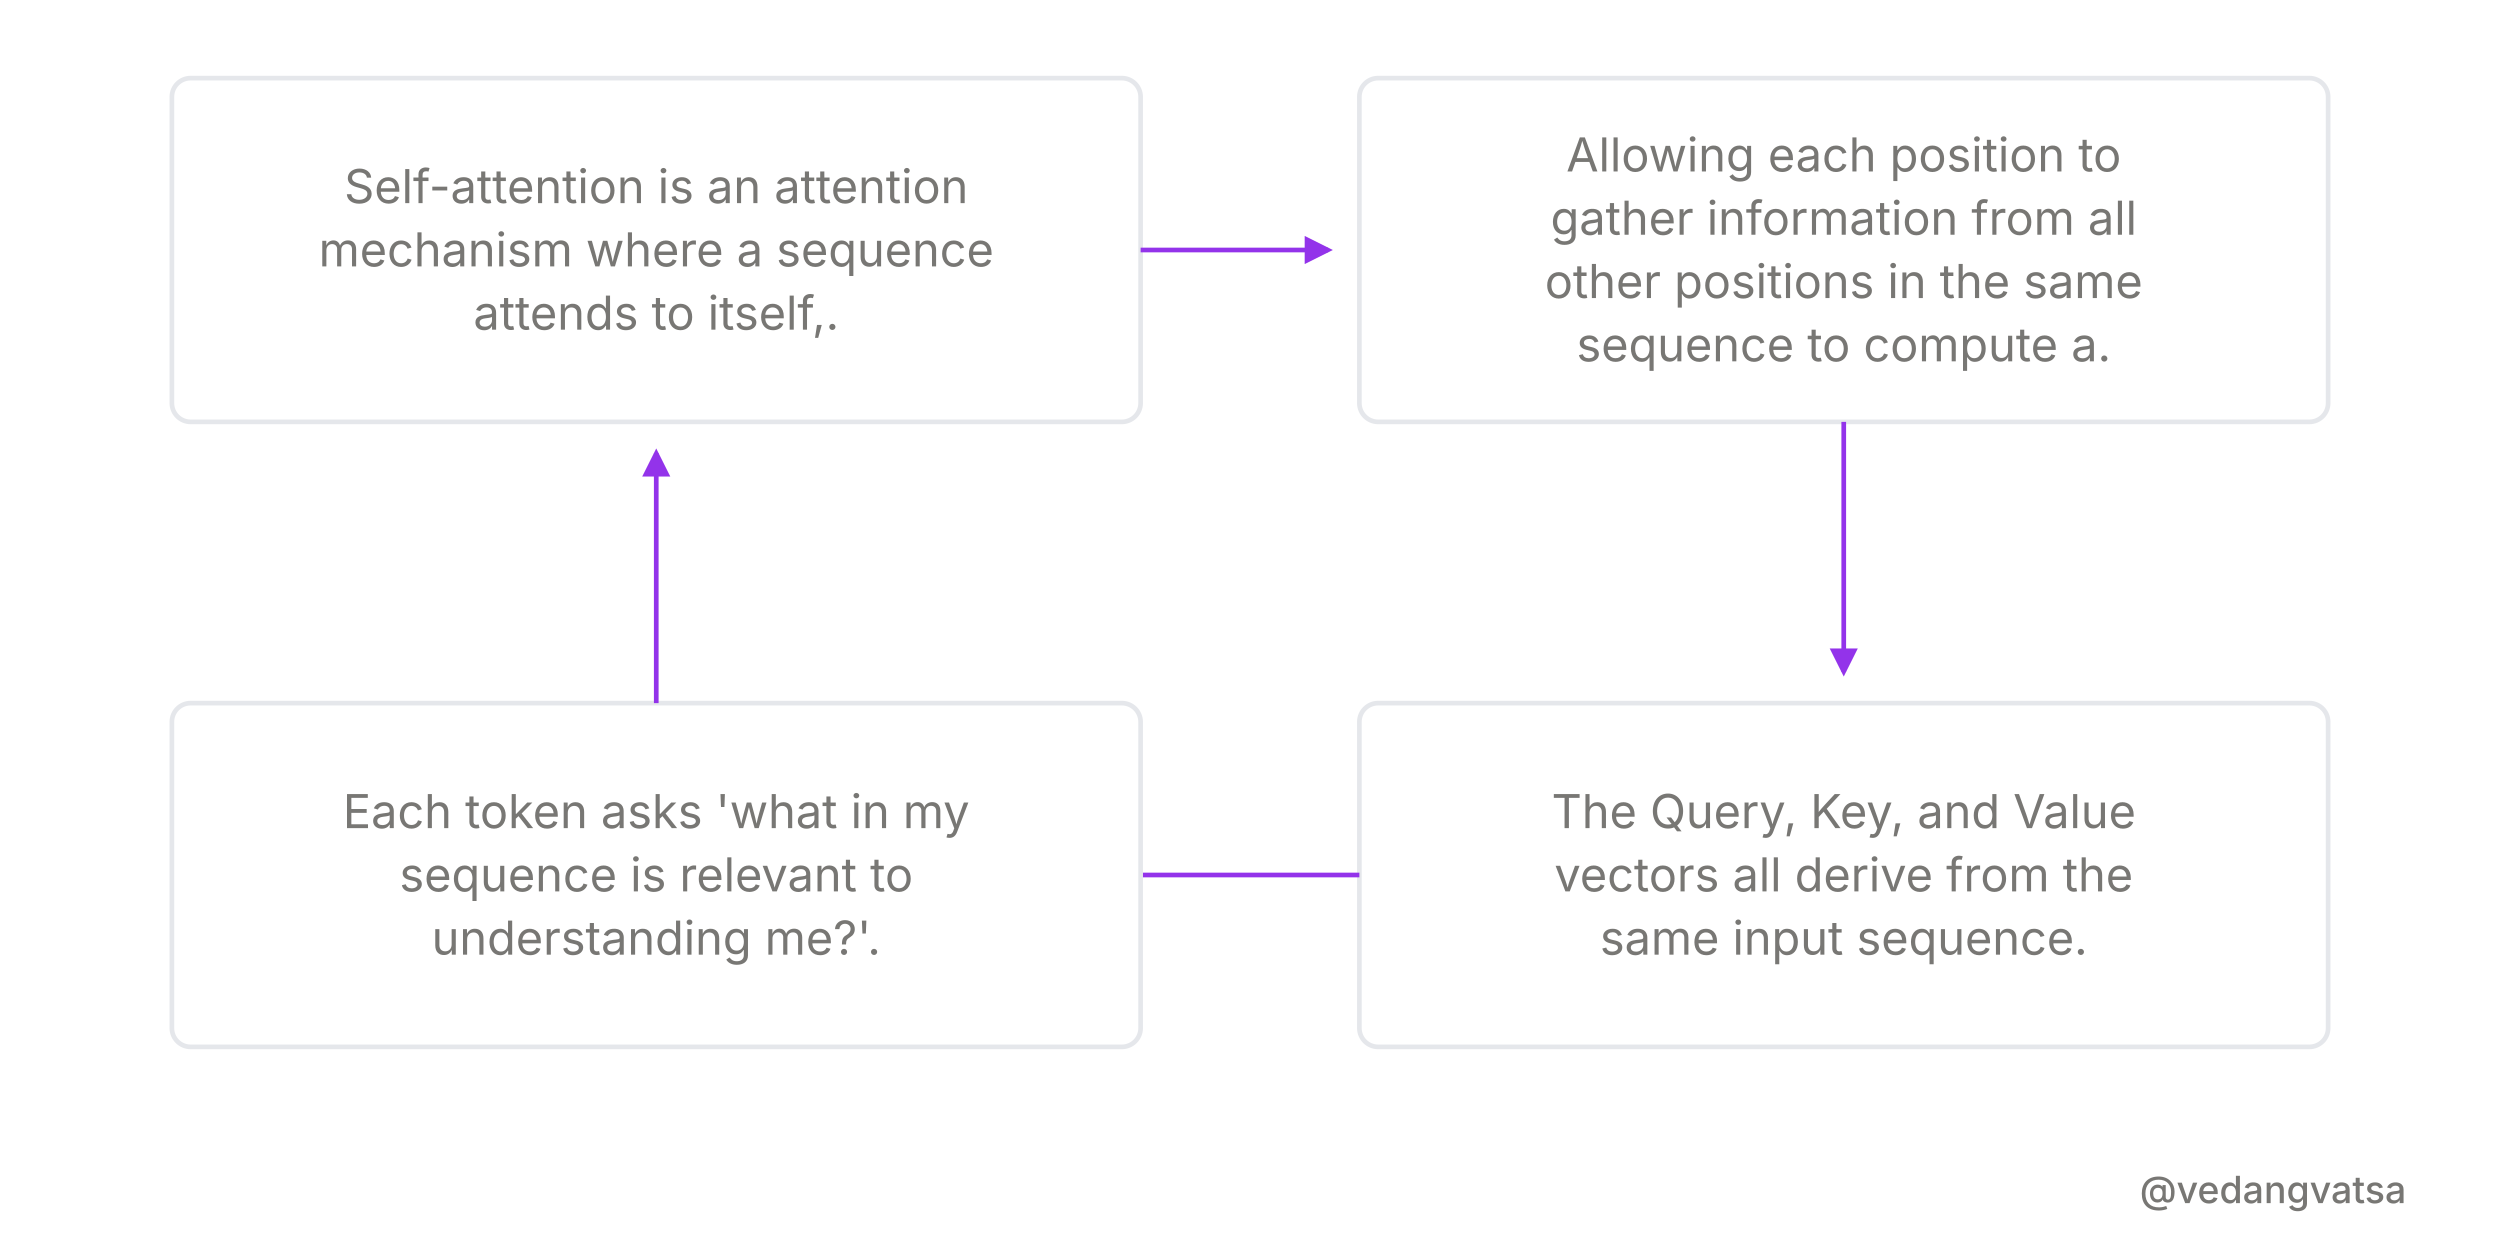
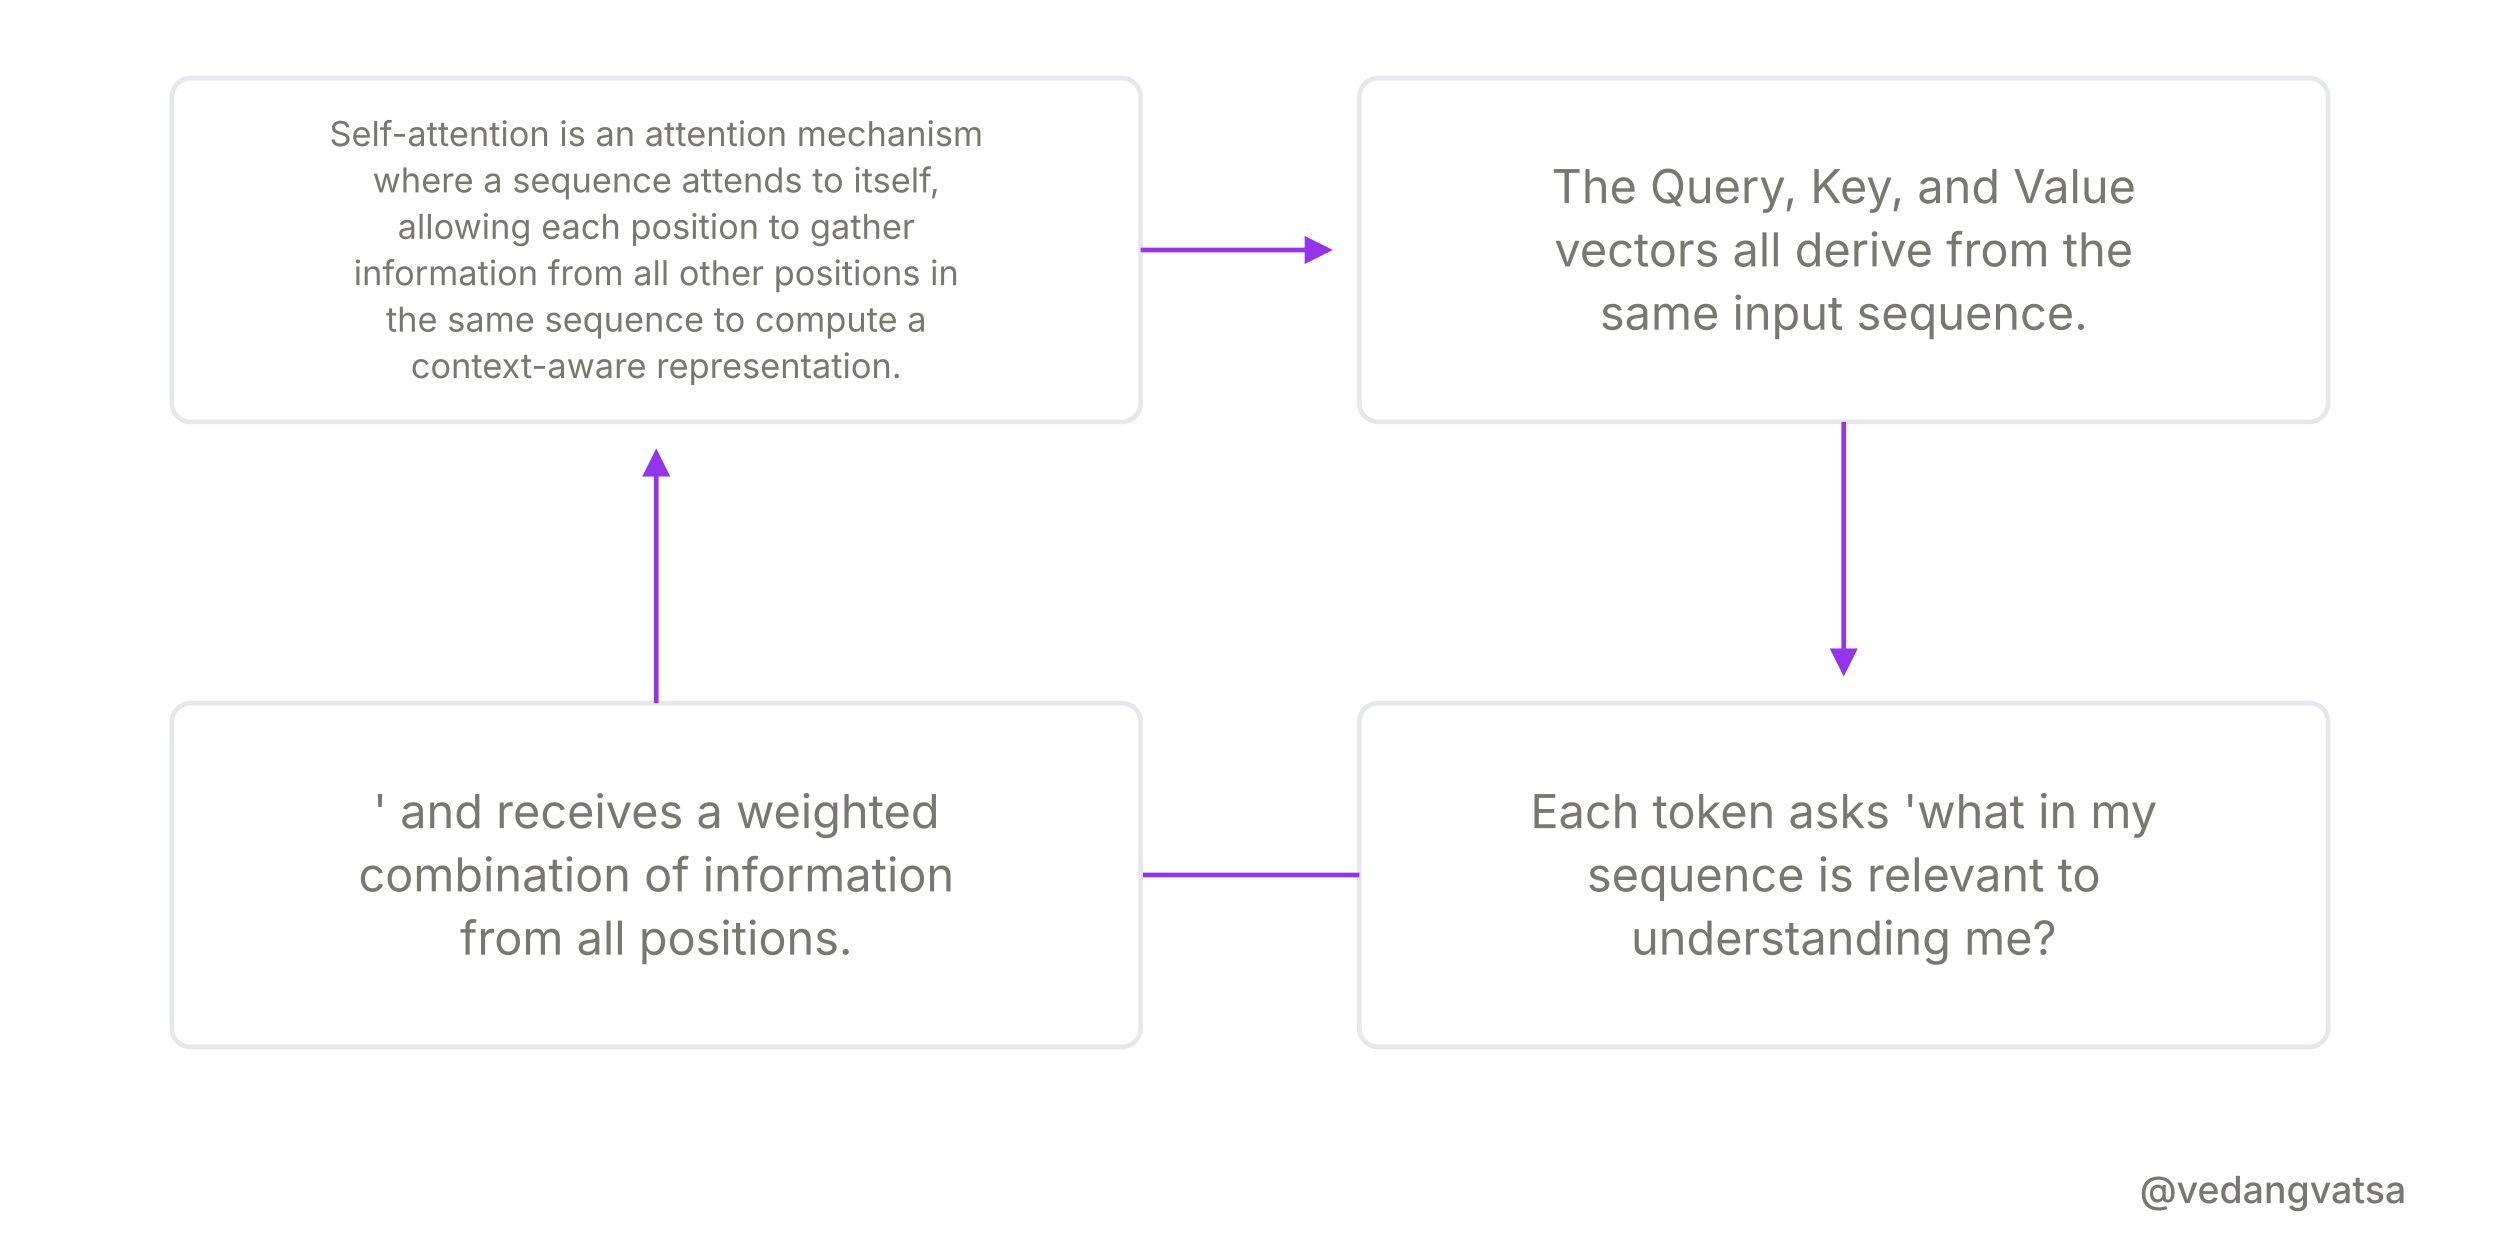
<svg xmlns="http://www.w3.org/2000/svg" viewBox="0 0 800 400" width="800" height="400" style="background-color:#ffffff">
  <defs>
    <marker id="arrow" markerWidth="6" markerHeight="6" refX="5" refY="3" orient="auto">
      <path d="M 0 0 L 6 3 L 0 6 z" fill="#9333ea" />
    </marker>
  </defs>
  <rect width="800" height="400" fill="#ffffff" />
  <g>
    <rect x="55" y="25" width="310" height="110" rx="6" fill="#ffffff" stroke="#e5e7eb" stroke-width="1.5" />
-     <text x="210" y="65" font-family="'Inter',sans-serif" font-weight="400" font-size="15" fill="#787774" text-anchor="middle">Self-attention is an attention</text>
-     <text x="210" y="85.25" font-family="'Inter',sans-serif" font-weight="400" font-size="15" fill="#787774" text-anchor="middle">mechanism where a sequence</text>
-     <text x="210" y="105.5" font-family="'Inter',sans-serif" font-weight="400" font-size="15" fill="#787774" text-anchor="middle">attends to itself,.</text>
+     <text x="210" y="46.725" font-family="'Inter',sans-serif" font-weight="400" font-size="11" fill="#787774" text-anchor="middle">Self-attention is an attention mechanism</text>
+     <text x="210" y="61.575" font-family="'Inter',sans-serif" font-weight="400" font-size="11" fill="#787774" text-anchor="middle">where a sequence attends to itself,</text>
+     <text x="210" y="76.425" font-family="'Inter',sans-serif" font-weight="400" font-size="11" fill="#787774" text-anchor="middle">allowing each position to gather</text>
+     <text x="210" y="91.275" font-family="'Inter',sans-serif" font-weight="400" font-size="11" fill="#787774" text-anchor="middle">information from all other positions in</text>
+     <text x="210" y="106.125" font-family="'Inter',sans-serif" font-weight="400" font-size="11" fill="#787774" text-anchor="middle">the same sequence to compute a</text>
+     <text x="210" y="120.975" font-family="'Inter',sans-serif" font-weight="400" font-size="11" fill="#787774" text-anchor="middle">context-aware representation.</text>
    <line x1="365" y1="80" x2="425" y2="80" stroke="#9333ea" stroke-width="1.5" marker-end="url(#arrow)" />
    <rect x="435" y="25" width="310" height="110" rx="6" fill="#ffffff" stroke="#e5e7eb" stroke-width="1.5" />
-     <text x="590" y="54.875" font-family="'Inter',sans-serif" font-weight="400" font-size="15" fill="#787774" text-anchor="middle">Allowing each position to</text>
-     <text x="590" y="75.125" font-family="'Inter',sans-serif" font-weight="400" font-size="15" fill="#787774" text-anchor="middle">gather information from all</text>
-     <text x="590" y="95.375" font-family="'Inter',sans-serif" font-weight="400" font-size="15" fill="#787774" text-anchor="middle">other positions in the same</text>
-     <text x="590" y="115.625" font-family="'Inter',sans-serif" font-weight="400" font-size="15" fill="#787774" text-anchor="middle">sequence to compute a.</text>
+     <text x="590" y="65" font-family="'Inter',sans-serif" font-weight="400" font-size="15" fill="#787774" text-anchor="middle">The Query, Key, and Value</text>
+     <text x="590" y="85.25" font-family="'Inter',sans-serif" font-weight="400" font-size="15" fill="#787774" text-anchor="middle">vectors all derive from the</text>
+     <text x="590" y="105.5" font-family="'Inter',sans-serif" font-weight="400" font-size="15" fill="#787774" text-anchor="middle">same input sequence.</text>
    <line x1="590" y1="135" x2="590" y2="215" stroke="#9333ea" stroke-width="1.5" marker-end="url(#arrow)" />
    <rect x="435" y="225" width="310" height="110" rx="6" fill="#ffffff" stroke="#e5e7eb" stroke-width="1.5" />
-     <text x="590" y="265" font-family="'Inter',sans-serif" font-weight="400" font-size="15" fill="#787774" text-anchor="middle">The Query, Key, and Value</text>
-     <text x="590" y="285.25" font-family="'Inter',sans-serif" font-weight="400" font-size="15" fill="#787774" text-anchor="middle">vectors all derive from the</text>
-     <text x="590" y="305.5" font-family="'Inter',sans-serif" font-weight="400" font-size="15" fill="#787774" text-anchor="middle">same input sequence.</text>
+     <text x="590" y="265" font-family="'Inter',sans-serif" font-weight="400" font-size="15" fill="#787774" text-anchor="middle">Each token asks 'what in my</text>
+     <text x="590" y="285.25" font-family="'Inter',sans-serif" font-weight="400" font-size="15" fill="#787774" text-anchor="middle">sequence is relevant to</text>
+     <text x="590" y="305.5" font-family="'Inter',sans-serif" font-weight="400" font-size="15" fill="#787774" text-anchor="middle">understanding me?</text>
    <line x1="435" y1="280" x2="355" y2="280" stroke="#9333ea" stroke-width="1.5" marker-end="url(#arrow)" />
    <rect x="55" y="225" width="310" height="110" rx="6" fill="#ffffff" stroke="#e5e7eb" stroke-width="1.5" />
-     <text x="210" y="265" font-family="'Inter',sans-serif" font-weight="400" font-size="15" fill="#787774" text-anchor="middle">Each token asks 'what in my</text>
-     <text x="210" y="285.25" font-family="'Inter',sans-serif" font-weight="400" font-size="15" fill="#787774" text-anchor="middle">sequence is relevant to</text>
-     <text x="210" y="305.5" font-family="'Inter',sans-serif" font-weight="400" font-size="15" fill="#787774" text-anchor="middle">understanding me?'.</text>
+     <text x="210" y="265" font-family="'Inter',sans-serif" font-weight="400" font-size="15" fill="#787774" text-anchor="middle">' and receives a weighted</text>
+     <text x="210" y="285.25" font-family="'Inter',sans-serif" font-weight="400" font-size="15" fill="#787774" text-anchor="middle">combination of information</text>
+     <text x="210" y="305.5" font-family="'Inter',sans-serif" font-weight="400" font-size="15" fill="#787774" text-anchor="middle">from all positions.</text>
    <line x1="210" y1="225" x2="210" y2="145" stroke="#9333ea" stroke-width="1.5" marker-end="url(#arrow)" />
  </g>
  <rect x="0" y="360" width="800" height="40" fill="#ffffff" opacity="0.9" />
  <text x="770" y="385" font-family="'Inter',sans-serif" font-weight="500" font-size="12" fill="#787774" text-anchor="end">@vedangvatsa</text>
</svg>
